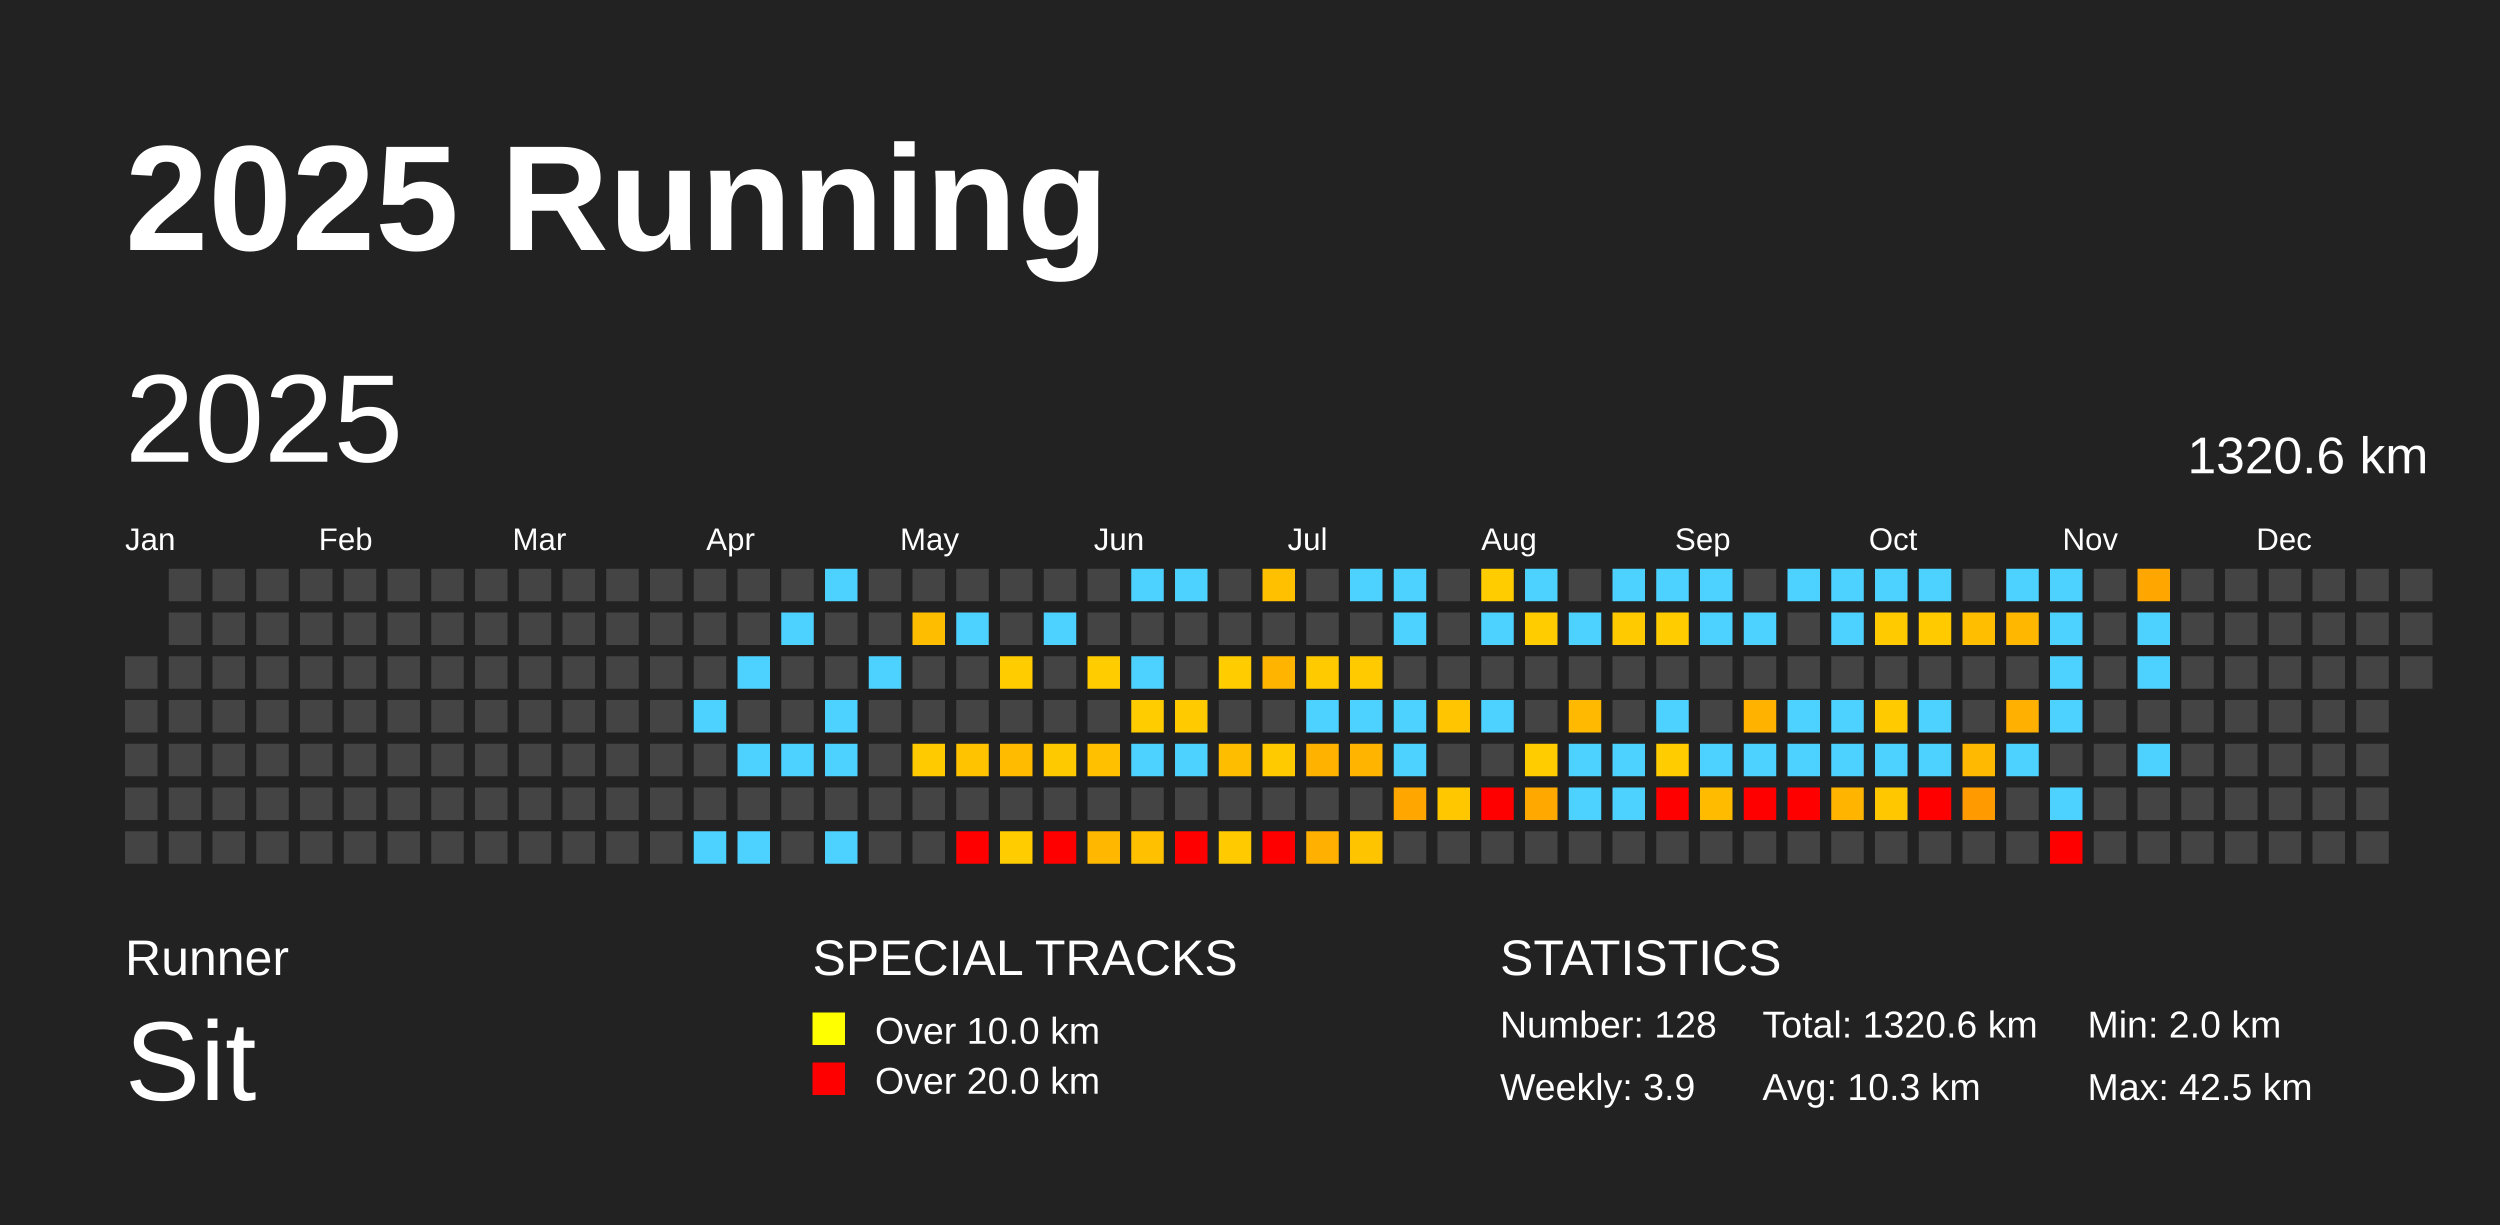
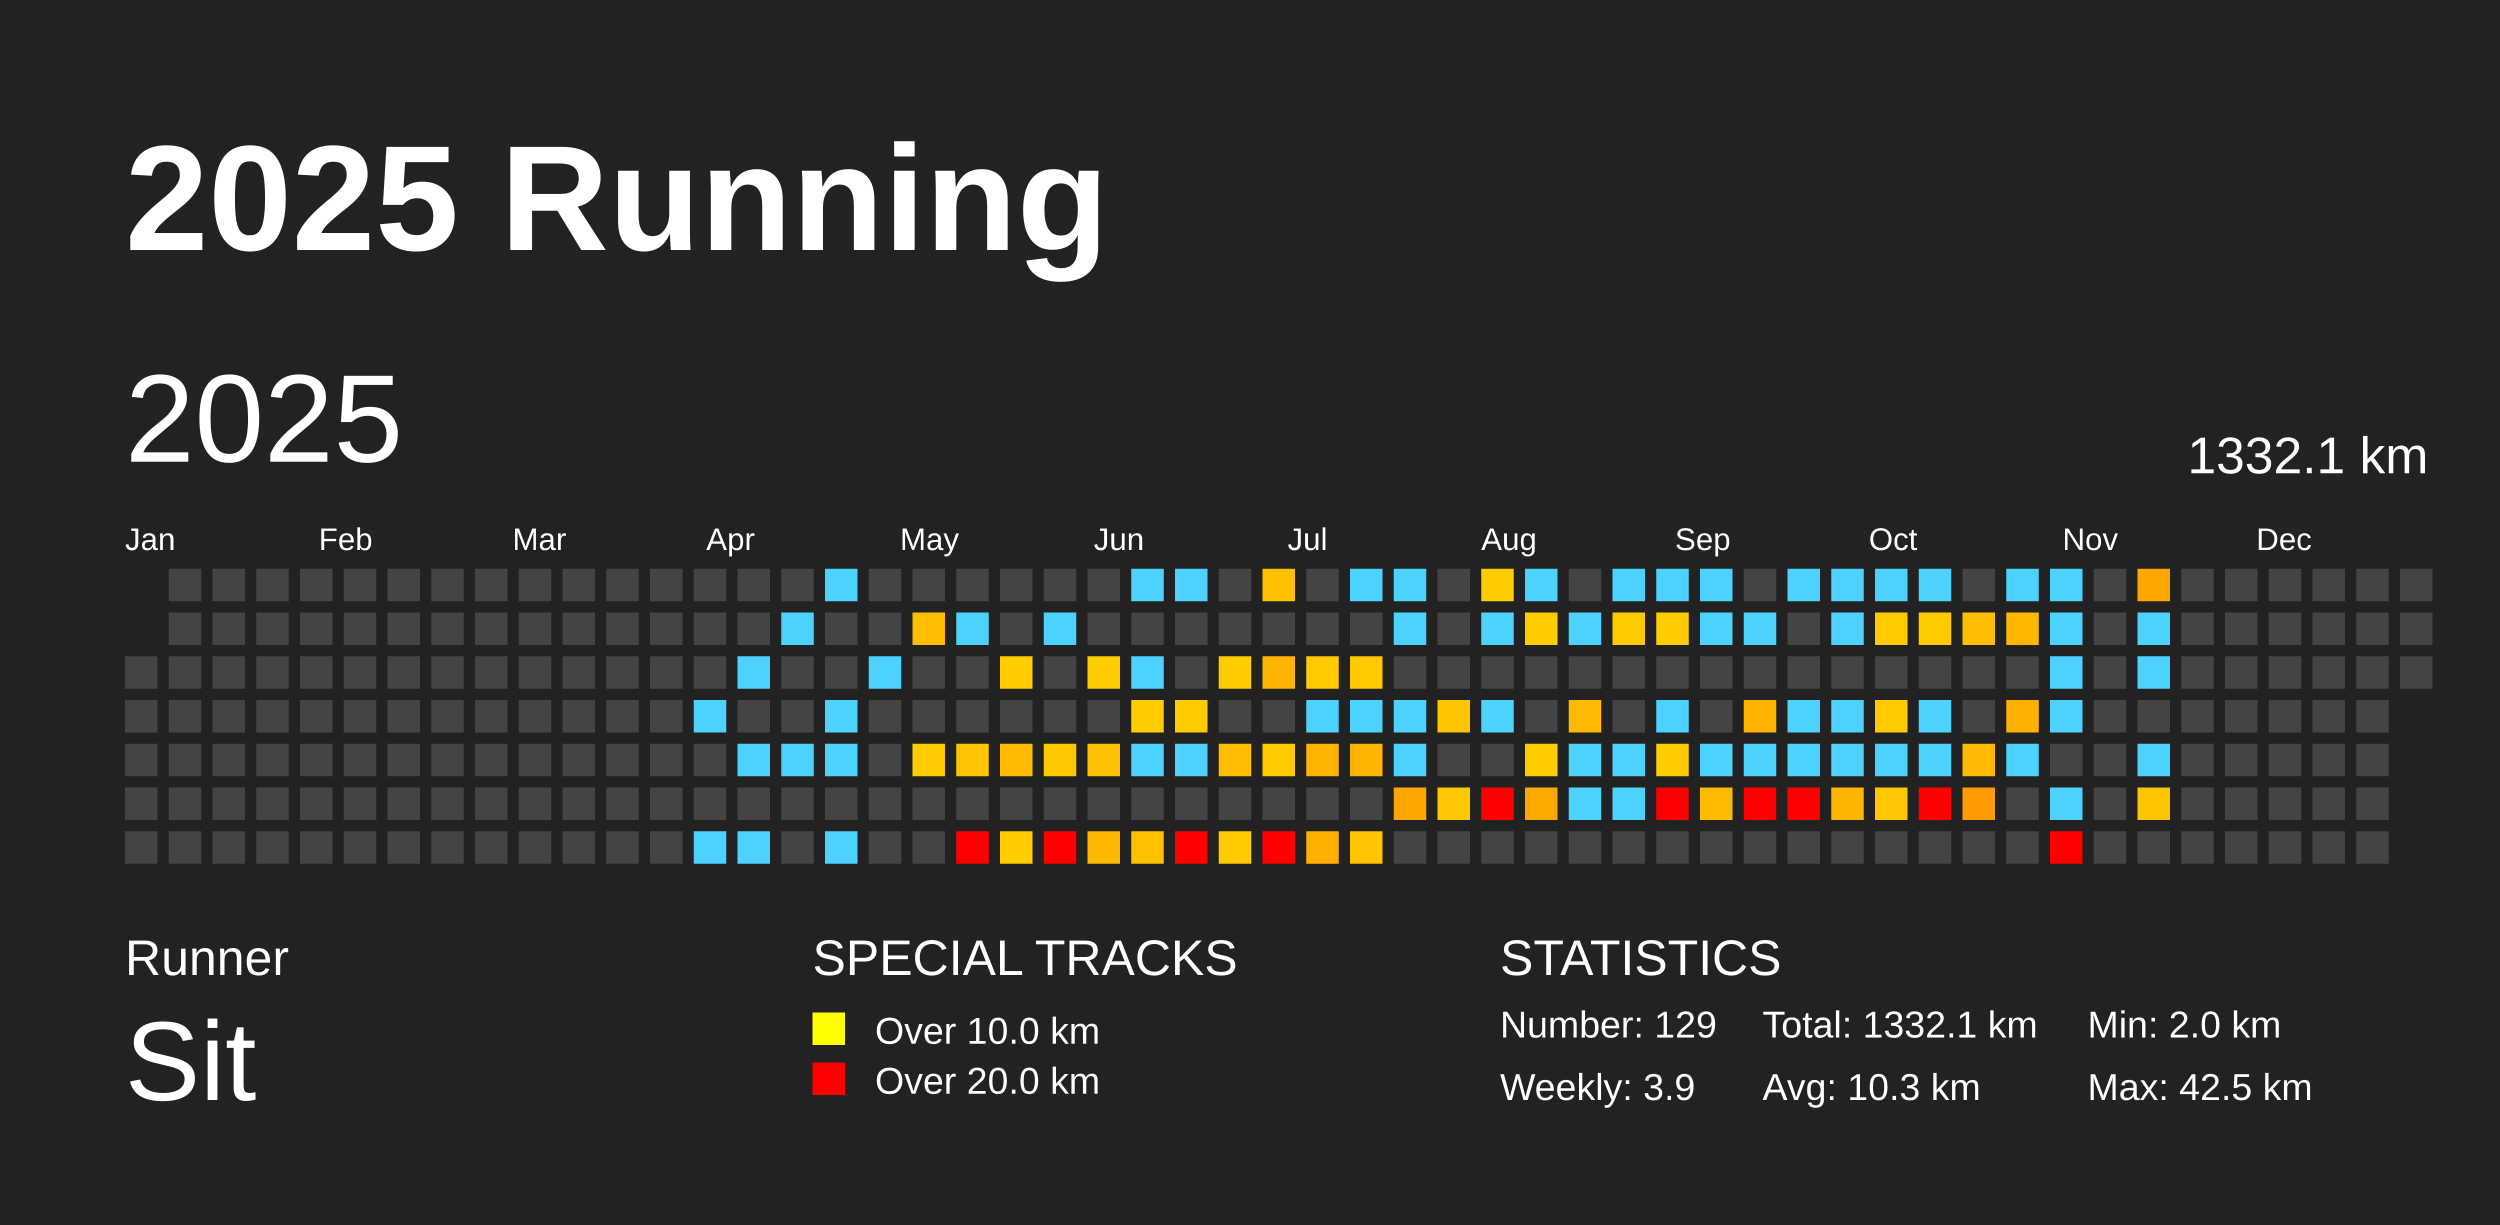
<svg xmlns="http://www.w3.org/2000/svg" baseProfile="full" height="98mm" version="1.1" viewBox="0,0,200,98" width="200mm">
  <defs />
  <rect fill="#222222" height="98" width="200" x="0" y="0" />
  <text fill="#FFFFFF" style="font-size:12px; font-family:Arial; font-weight:bold;" x="10" y="20">2025 Running</text>
  <text fill="#FFFFFF" style="font-size:4px; font-family:Arial" x="10" y="78">Runner</text>
  <text fill="#FFFFFF" style="font-size:9px; font-family:Arial" x="10" y="88">Sit</text>
  <text fill="#FFFFFF" style="font-size:4px; font-family:Arial" x="65" y="78">SPECIAL TRACKS</text>
  <rect fill="yellow" height="2.6" width="2.6" x="65" y="81" />
  <text fill="#FFFFFF" style="font-size:3px; font-family:Arial" x="70" y="83.5">Over 10.0 km</text>
  <rect fill="red" height="2.6" width="2.6" x="65" y="85" />
  <text fill="#FFFFFF" style="font-size:3px; font-family:Arial" x="70" y="87.5">Over 20.0 km</text>
  <text fill="#FFFFFF" style="font-size:4px; font-family:Arial" x="120" y="78">STATISTICS</text>
-   <text fill="#FFFFFF" style="font-size:3px; font-family:Arial" x="120" y="83">Number: 128</text>
+   <text fill="#FFFFFF" style="font-size:3px; font-family:Arial" x="120" y="83">Number: 129</text>
  <text fill="#FFFFFF" style="font-size:3px; font-family:Arial" x="120" y="88">Weekly: 3.9</text>
-   <text fill="#FFFFFF" style="font-size:3px; font-family:Arial" x="141" y="83">Total: 1320.6 km</text>
+   <text fill="#FFFFFF" style="font-size:3px; font-family:Arial" x="141" y="83">Total: 1332.1 km</text>
  <text fill="#FFFFFF" style="font-size:3px; font-family:Arial" x="141" y="88">Avg: 10.3 km</text>
  <text fill="#FFFFFF" style="font-size:3px; font-family:Arial" x="167" y="83">Min: 2.0 km</text>
  <text fill="#FFFFFF" style="font-size:3px; font-family:Arial" x="167" y="88">Max: 42.5 km</text>
  <text dominant-baseline="hanging" fill="#FFFFFF" style="font-size:10.0px; font-family:Arial;" x="10" y="30">2025</text>
-   <text dominant-baseline="hanging" fill="#FFFFFF" style="font-size:4.125px; font-family:Arial;" x="175" y="35">1320.6 km</text>
+   <text dominant-baseline="hanging" fill="#FFFFFF" style="font-size:4.125px; font-family:Arial;" x="175" y="35">1332.1 km</text>
  <text fill="#FFFFFF" style="font-size:2.5px; font-family:Arial" x="10.0" y="44">Jan</text>
  <text fill="#FFFFFF" style="font-size:2.5px; font-family:Arial" x="25.5" y="44">Feb</text>
  <text fill="#FFFFFF" style="font-size:2.5px; font-family:Arial" x="41.0" y="44">Mar</text>
  <text fill="#FFFFFF" style="font-size:2.5px; font-family:Arial" x="56.5" y="44">Apr</text>
  <text fill="#FFFFFF" style="font-size:2.5px; font-family:Arial" x="72.0" y="44">May</text>
  <text fill="#FFFFFF" style="font-size:2.5px; font-family:Arial" x="87.5" y="44">Jun</text>
  <text fill="#FFFFFF" style="font-size:2.5px; font-family:Arial" x="103.0" y="44">Jul</text>
  <text fill="#FFFFFF" style="font-size:2.5px; font-family:Arial" x="118.5" y="44">Aug</text>
  <text fill="#FFFFFF" style="font-size:2.5px; font-family:Arial" x="134.0" y="44">Sep</text>
  <text fill="#FFFFFF" style="font-size:2.5px; font-family:Arial" x="149.5" y="44">Oct</text>
  <text fill="#FFFFFF" style="font-size:2.5px; font-family:Arial" x="165.0" y="44">Nov</text>
  <text fill="#FFFFFF" style="font-size:2.5px; font-family:Arial" x="180.5" y="44">Dec</text>
  <rect fill="#444444" height="2.6" width="2.6" x="10.0" y="52.5" />
  <rect fill="#444444" height="2.6" width="2.6" x="10.0" y="56.0" />
  <rect fill="#444444" height="2.6" width="2.6" x="10.0" y="59.5" />
  <rect fill="#444444" height="2.6" width="2.6" x="10.0" y="63.0" />
  <rect fill="#444444" height="2.6" width="2.6" x="10.0" y="66.5" />
  <rect fill="#444444" height="2.6" width="2.6" x="13.5" y="45.5" />
  <rect fill="#444444" height="2.6" width="2.6" x="13.5" y="49.0" />
  <rect fill="#444444" height="2.6" width="2.6" x="13.5" y="52.5" />
  <rect fill="#444444" height="2.6" width="2.6" x="13.5" y="56.0" />
  <rect fill="#444444" height="2.6" width="2.6" x="13.5" y="59.5" />
  <rect fill="#444444" height="2.6" width="2.6" x="13.5" y="63.0" />
  <rect fill="#444444" height="2.6" width="2.6" x="13.5" y="66.5" />
  <rect fill="#444444" height="2.6" width="2.6" x="17.0" y="45.5" />
  <rect fill="#444444" height="2.6" width="2.6" x="17.0" y="49.0" />
  <rect fill="#444444" height="2.6" width="2.6" x="17.0" y="52.5" />
  <rect fill="#444444" height="2.6" width="2.6" x="17.0" y="56.0" />
  <rect fill="#444444" height="2.6" width="2.6" x="17.0" y="59.5" />
  <rect fill="#444444" height="2.6" width="2.6" x="17.0" y="63.0" />
  <rect fill="#444444" height="2.6" width="2.6" x="17.0" y="66.5" />
  <rect fill="#444444" height="2.6" width="2.6" x="20.5" y="45.5" />
  <rect fill="#444444" height="2.6" width="2.6" x="20.5" y="49.0" />
  <rect fill="#444444" height="2.6" width="2.6" x="20.5" y="52.5" />
  <rect fill="#444444" height="2.6" width="2.6" x="20.5" y="56.0" />
  <rect fill="#444444" height="2.6" width="2.6" x="20.5" y="59.5" />
  <rect fill="#444444" height="2.6" width="2.6" x="20.5" y="63.0" />
  <rect fill="#444444" height="2.6" width="2.6" x="20.5" y="66.5" />
  <rect fill="#444444" height="2.6" width="2.6" x="24.0" y="45.5" />
  <rect fill="#444444" height="2.6" width="2.6" x="24.0" y="49.0" />
  <rect fill="#444444" height="2.6" width="2.6" x="24.0" y="52.5" />
  <rect fill="#444444" height="2.6" width="2.6" x="24.0" y="56.0" />
  <rect fill="#444444" height="2.6" width="2.6" x="24.0" y="59.5" />
  <rect fill="#444444" height="2.6" width="2.6" x="24.0" y="63.0" />
  <rect fill="#444444" height="2.6" width="2.6" x="24.0" y="66.5" />
  <rect fill="#444444" height="2.6" width="2.6" x="27.5" y="45.5" />
  <rect fill="#444444" height="2.6" width="2.6" x="27.5" y="49.0" />
  <rect fill="#444444" height="2.6" width="2.6" x="27.5" y="52.5" />
  <rect fill="#444444" height="2.6" width="2.6" x="27.5" y="56.0" />
  <rect fill="#444444" height="2.6" width="2.6" x="27.5" y="59.5" />
  <rect fill="#444444" height="2.6" width="2.6" x="27.5" y="63.0" />
  <rect fill="#444444" height="2.6" width="2.6" x="27.5" y="66.5" />
  <rect fill="#444444" height="2.6" width="2.6" x="31.0" y="45.5" />
  <rect fill="#444444" height="2.6" width="2.6" x="31.0" y="49.0" />
  <rect fill="#444444" height="2.6" width="2.6" x="31.0" y="52.5" />
  <rect fill="#444444" height="2.6" width="2.6" x="31.0" y="56.0" />
  <rect fill="#444444" height="2.6" width="2.6" x="31.0" y="59.5" />
  <rect fill="#444444" height="2.6" width="2.6" x="31.0" y="63.0" />
  <rect fill="#444444" height="2.6" width="2.6" x="31.0" y="66.5" />
  <rect fill="#444444" height="2.6" width="2.6" x="34.5" y="45.5" />
  <rect fill="#444444" height="2.6" width="2.6" x="34.5" y="49.0" />
  <rect fill="#444444" height="2.6" width="2.6" x="34.5" y="52.5" />
  <rect fill="#444444" height="2.6" width="2.6" x="34.5" y="56.0" />
  <rect fill="#444444" height="2.6" width="2.6" x="34.5" y="59.5" />
  <rect fill="#444444" height="2.6" width="2.6" x="34.5" y="63.0" />
  <rect fill="#444444" height="2.6" width="2.6" x="34.5" y="66.5" />
  <rect fill="#444444" height="2.6" width="2.6" x="38.0" y="45.5" />
  <rect fill="#444444" height="2.6" width="2.6" x="38.0" y="49.0" />
  <rect fill="#444444" height="2.6" width="2.6" x="38.0" y="52.5" />
  <rect fill="#444444" height="2.6" width="2.6" x="38.0" y="56.0" />
  <rect fill="#444444" height="2.6" width="2.6" x="38.0" y="59.5" />
  <rect fill="#444444" height="2.6" width="2.6" x="38.0" y="63.0" />
  <rect fill="#444444" height="2.6" width="2.6" x="38.0" y="66.5" />
  <rect fill="#444444" height="2.6" width="2.6" x="41.5" y="45.5" />
  <rect fill="#444444" height="2.6" width="2.6" x="41.5" y="49.0" />
  <rect fill="#444444" height="2.6" width="2.6" x="41.5" y="52.5" />
  <rect fill="#444444" height="2.6" width="2.6" x="41.5" y="56.0" />
  <rect fill="#444444" height="2.6" width="2.6" x="41.5" y="59.5" />
  <rect fill="#444444" height="2.6" width="2.6" x="41.5" y="63.0" />
  <rect fill="#444444" height="2.6" width="2.6" x="41.5" y="66.5" />
  <rect fill="#444444" height="2.6" width="2.6" x="45.0" y="45.5" />
  <rect fill="#444444" height="2.6" width="2.6" x="45.0" y="49.0" />
  <rect fill="#444444" height="2.6" width="2.6" x="45.0" y="52.5" />
  <rect fill="#444444" height="2.6" width="2.6" x="45.0" y="56.0" />
  <rect fill="#444444" height="2.6" width="2.6" x="45.0" y="59.5" />
  <rect fill="#444444" height="2.6" width="2.6" x="45.0" y="63.0" />
  <rect fill="#444444" height="2.6" width="2.6" x="45.0" y="66.5" />
  <rect fill="#444444" height="2.6" width="2.6" x="48.5" y="45.5" />
  <rect fill="#444444" height="2.6" width="2.6" x="48.5" y="49.0" />
  <rect fill="#444444" height="2.6" width="2.6" x="48.5" y="52.5" />
  <rect fill="#444444" height="2.6" width="2.6" x="48.5" y="56.0" />
  <rect fill="#444444" height="2.6" width="2.6" x="48.5" y="59.5" />
  <rect fill="#444444" height="2.6" width="2.6" x="48.5" y="63.0" />
  <rect fill="#444444" height="2.6" width="2.6" x="48.5" y="66.5" />
  <rect fill="#444444" height="2.6" width="2.6" x="52.0" y="45.5" />
  <rect fill="#444444" height="2.6" width="2.6" x="52.0" y="49.0" />
  <rect fill="#444444" height="2.6" width="2.6" x="52.0" y="52.5" />
  <rect fill="#444444" height="2.6" width="2.6" x="52.0" y="56.0" />
  <rect fill="#444444" height="2.6" width="2.6" x="52.0" y="59.5" />
  <rect fill="#444444" height="2.6" width="2.6" x="52.0" y="63.0" />
  <rect fill="#444444" height="2.6" width="2.6" x="52.0" y="66.5" />
  <rect fill="#444444" height="2.6" width="2.6" x="55.5" y="45.5" />
  <rect fill="#444444" height="2.6" width="2.6" x="55.5" y="49.0" />
  <rect fill="#444444" height="2.6" width="2.6" x="55.5" y="52.5" />
  <rect fill="#4dd2ff" height="2.6" width="2.6" x="55.5" y="56.0" />
  <rect fill="#444444" height="2.6" width="2.6" x="55.5" y="59.5" />
  <rect fill="#444444" height="2.6" width="2.6" x="55.5" y="63.0" />
  <rect fill="#4dd2ff" height="2.6" width="2.6" x="55.5" y="66.5" />
  <rect fill="#444444" height="2.6" width="2.6" x="59.0" y="45.5" />
  <rect fill="#444444" height="2.6" width="2.6" x="59.0" y="49.0" />
  <rect fill="#4dd2ff" height="2.6" width="2.6" x="59.0" y="52.5" />
  <rect fill="#444444" height="2.6" width="2.6" x="59.0" y="56.0" />
  <rect fill="#4dd2ff" height="2.6" width="2.6" x="59.0" y="59.5" />
  <rect fill="#444444" height="2.6" width="2.6" x="59.0" y="63.0" />
  <rect fill="#4dd2ff" height="2.6" width="2.6" x="59.0" y="66.5" />
  <rect fill="#444444" height="2.6" width="2.6" x="62.5" y="45.5" />
  <rect fill="#4dd2ff" height="2.6" width="2.6" x="62.5" y="49.0" />
  <rect fill="#444444" height="2.6" width="2.6" x="62.5" y="52.5" />
  <rect fill="#444444" height="2.6" width="2.6" x="62.5" y="56.0" />
  <rect fill="#4dd2ff" height="2.6" width="2.6" x="62.5" y="59.5" />
  <rect fill="#444444" height="2.6" width="2.6" x="62.5" y="63.0" />
  <rect fill="#444444" height="2.6" width="2.6" x="62.5" y="66.5" />
  <rect fill="#4dd2ff" height="2.6" width="2.6" x="66.0" y="45.5" />
  <rect fill="#444444" height="2.6" width="2.6" x="66.0" y="49.0" />
  <rect fill="#444444" height="2.6" width="2.6" x="66.0" y="52.5" />
  <rect fill="#4dd2ff" height="2.6" width="2.6" x="66.0" y="56.0" />
  <rect fill="#4dd2ff" height="2.6" width="2.6" x="66.0" y="59.5" />
  <rect fill="#444444" height="2.6" width="2.6" x="66.0" y="63.0" />
  <rect fill="#4dd2ff" height="2.6" width="2.6" x="66.0" y="66.5" />
  <rect fill="#444444" height="2.6" width="2.6" x="69.5" y="45.5" />
  <rect fill="#444444" height="2.6" width="2.6" x="69.5" y="49.0" />
  <rect fill="#4dd2ff" height="2.6" width="2.6" x="69.5" y="52.5" />
  <rect fill="#444444" height="2.6" width="2.6" x="69.5" y="56.0" />
  <rect fill="#444444" height="2.6" width="2.6" x="69.5" y="59.5" />
  <rect fill="#444444" height="2.6" width="2.6" x="69.5" y="63.0" />
  <rect fill="#444444" height="2.6" width="2.6" x="69.5" y="66.5" />
  <rect fill="#444444" height="2.6" width="2.6" x="73.0" y="45.5" />
  <rect fill="#ffbd00" height="2.6" width="2.6" x="73.0" y="49.0" />
  <rect fill="#444444" height="2.6" width="2.6" x="73.0" y="52.5" />
  <rect fill="#444444" height="2.6" width="2.6" x="73.0" y="56.0" />
  <rect fill="#ffcb00" height="2.6" width="2.6" x="73.0" y="59.5" />
  <rect fill="#444444" height="2.6" width="2.6" x="73.0" y="63.0" />
  <rect fill="#444444" height="2.6" width="2.6" x="73.0" y="66.5" />
  <rect fill="#444444" height="2.6" width="2.6" x="76.5" y="45.5" />
  <rect fill="#4dd2ff" height="2.6" width="2.6" x="76.5" y="49.0" />
  <rect fill="#444444" height="2.6" width="2.6" x="76.5" y="52.5" />
  <rect fill="#444444" height="2.6" width="2.6" x="76.5" y="56.0" />
  <rect fill="#ffc300" height="2.6" width="2.6" x="76.5" y="59.5" />
  <rect fill="#444444" height="2.6" width="2.6" x="76.5" y="63.0" />
  <rect fill="red" height="2.6" width="2.6" x="76.5" y="66.5" />
  <rect fill="#444444" height="2.6" width="2.6" x="80.0" y="45.5" />
  <rect fill="#444444" height="2.6" width="2.6" x="80.0" y="49.0" />
  <rect fill="#ffcc00" height="2.6" width="2.6" x="80.0" y="52.5" />
  <rect fill="#444444" height="2.6" width="2.6" x="80.0" y="56.0" />
  <rect fill="#ffbb00" height="2.6" width="2.6" x="80.0" y="59.5" />
  <rect fill="#444444" height="2.6" width="2.6" x="80.0" y="63.0" />
  <rect fill="#ffcc00" height="2.6" width="2.6" x="80.0" y="66.5" />
  <rect fill="#444444" height="2.6" width="2.6" x="83.5" y="45.5" />
  <rect fill="#4dd2ff" height="2.6" width="2.6" x="83.5" y="49.0" />
  <rect fill="#444444" height="2.6" width="2.6" x="83.5" y="52.5" />
  <rect fill="#444444" height="2.6" width="2.6" x="83.5" y="56.0" />
  <rect fill="#ffc900" height="2.6" width="2.6" x="83.5" y="59.5" />
  <rect fill="#444444" height="2.6" width="2.6" x="83.5" y="63.0" />
  <rect fill="red" height="2.6" width="2.6" x="83.5" y="66.5" />
  <rect fill="#444444" height="2.6" width="2.6" x="87.0" y="45.5" />
  <rect fill="#444444" height="2.6" width="2.6" x="87.0" y="49.0" />
  <rect fill="#ffcc00" height="2.6" width="2.6" x="87.0" y="52.5" />
  <rect fill="#444444" height="2.6" width="2.6" x="87.0" y="56.0" />
  <rect fill="#ffc000" height="2.6" width="2.6" x="87.0" y="59.5" />
  <rect fill="#444444" height="2.6" width="2.6" x="87.0" y="63.0" />
  <rect fill="#ffb700" height="2.6" width="2.6" x="87.0" y="66.5" />
  <rect fill="#4dd2ff" height="2.6" width="2.6" x="90.5" y="45.5" />
  <rect fill="#444444" height="2.6" width="2.6" x="90.5" y="49.0" />
  <rect fill="#4dd2ff" height="2.6" width="2.6" x="90.5" y="52.5" />
  <rect fill="#ffcc00" height="2.6" width="2.6" x="90.5" y="56.0" />
  <rect fill="#4dd2ff" height="2.6" width="2.6" x="90.5" y="59.5" />
  <rect fill="#444444" height="2.6" width="2.6" x="90.5" y="63.0" />
  <rect fill="#ffc000" height="2.6" width="2.6" x="90.5" y="66.5" />
  <rect fill="#4dd2ff" height="2.6" width="2.6" x="94.0" y="45.5" />
  <rect fill="#444444" height="2.6" width="2.6" x="94.0" y="49.0" />
  <rect fill="#444444" height="2.6" width="2.6" x="94.0" y="52.5" />
  <rect fill="#ffcb00" height="2.6" width="2.6" x="94.0" y="56.0" />
  <rect fill="#4dd2ff" height="2.6" width="2.6" x="94.0" y="59.5" />
  <rect fill="#444444" height="2.6" width="2.6" x="94.0" y="63.0" />
  <rect fill="red" height="2.6" width="2.6" x="94.0" y="66.5" />
  <rect fill="#444444" height="2.6" width="2.6" x="97.5" y="45.5" />
  <rect fill="#444444" height="2.6" width="2.6" x="97.5" y="49.0" />
  <rect fill="#ffcc00" height="2.6" width="2.6" x="97.5" y="52.5" />
  <rect fill="#444444" height="2.6" width="2.6" x="97.5" y="56.0" />
  <rect fill="#ffbd00" height="2.6" width="2.6" x="97.5" y="59.5" />
  <rect fill="#444444" height="2.6" width="2.6" x="97.5" y="63.0" />
  <rect fill="#ffcb00" height="2.6" width="2.6" x="97.5" y="66.5" />
  <rect fill="#ffc000" height="2.6" width="2.6" x="101.0" y="45.5" />
  <rect fill="#444444" height="2.6" width="2.6" x="101.0" y="49.0" />
  <rect fill="#ffb500" height="2.6" width="2.6" x="101.0" y="52.5" />
  <rect fill="#444444" height="2.6" width="2.6" x="101.0" y="56.0" />
  <rect fill="#ffca00" height="2.6" width="2.6" x="101.0" y="59.5" />
  <rect fill="#444444" height="2.6" width="2.6" x="101.0" y="63.0" />
  <rect fill="red" height="2.6" width="2.6" x="101.0" y="66.5" />
  <rect fill="#444444" height="2.6" width="2.6" x="104.5" y="45.5" />
  <rect fill="#444444" height="2.6" width="2.6" x="104.5" y="49.0" />
  <rect fill="#ffca00" height="2.6" width="2.6" x="104.5" y="52.5" />
  <rect fill="#4dd2ff" height="2.6" width="2.6" x="104.5" y="56.0" />
  <rect fill="#ffb200" height="2.6" width="2.6" x="104.5" y="59.5" />
  <rect fill="#444444" height="2.6" width="2.6" x="104.5" y="63.0" />
  <rect fill="#ffb000" height="2.6" width="2.6" x="104.5" y="66.5" />
  <rect fill="#4dd2ff" height="2.6" width="2.6" x="108.0" y="45.5" />
  <rect fill="#444444" height="2.6" width="2.6" x="108.0" y="49.0" />
  <rect fill="#ffca00" height="2.6" width="2.6" x="108.0" y="52.5" />
  <rect fill="#4dd2ff" height="2.6" width="2.6" x="108.0" y="56.0" />
  <rect fill="#ffb500" height="2.6" width="2.6" x="108.0" y="59.5" />
  <rect fill="#444444" height="2.6" width="2.6" x="108.0" y="63.0" />
  <rect fill="#ffc400" height="2.6" width="2.6" x="108.0" y="66.5" />
  <rect fill="#4dd2ff" height="2.6" width="2.6" x="111.5" y="45.5" />
  <rect fill="#4dd2ff" height="2.6" width="2.6" x="111.5" y="49.0" />
  <rect fill="#444444" height="2.6" width="2.6" x="111.5" y="52.5" />
  <rect fill="#4dd2ff" height="2.6" width="2.6" x="111.5" y="56.0" />
  <rect fill="#4dd2ff" height="2.6" width="2.6" x="111.5" y="59.5" />
  <rect fill="#ffa600" height="2.6" width="2.6" x="111.5" y="63.0" />
  <rect fill="#444444" height="2.6" width="2.6" x="111.5" y="66.5" />
  <rect fill="#444444" height="2.6" width="2.6" x="115.0" y="45.5" />
  <rect fill="#444444" height="2.6" width="2.6" x="115.0" y="49.0" />
  <rect fill="#444444" height="2.6" width="2.6" x="115.0" y="52.5" />
  <rect fill="#ffc500" height="2.6" width="2.6" x="115.0" y="56.0" />
  <rect fill="#444444" height="2.6" width="2.6" x="115.0" y="59.5" />
  <rect fill="#ffc700" height="2.6" width="2.6" x="115.0" y="63.0" />
  <rect fill="#444444" height="2.6" width="2.6" x="115.0" y="66.5" />
  <rect fill="#ffcc00" height="2.6" width="2.6" x="118.5" y="45.5" />
  <rect fill="#4dd2ff" height="2.6" width="2.6" x="118.5" y="49.0" />
  <rect fill="#444444" height="2.6" width="2.6" x="118.5" y="52.5" />
  <rect fill="#4dd2ff" height="2.6" width="2.6" x="118.5" y="56.0" />
  <rect fill="#444444" height="2.6" width="2.6" x="118.5" y="59.5" />
  <rect fill="red" height="2.6" width="2.6" x="118.5" y="63.0" />
  <rect fill="#444444" height="2.6" width="2.6" x="118.5" y="66.5" />
  <rect fill="#4dd2ff" height="2.6" width="2.6" x="122.0" y="45.5" />
  <rect fill="#ffcc00" height="2.6" width="2.6" x="122.0" y="49.0" />
  <rect fill="#444444" height="2.6" width="2.6" x="122.0" y="52.5" />
  <rect fill="#444444" height="2.6" width="2.6" x="122.0" y="56.0" />
  <rect fill="#ffcc00" height="2.6" width="2.6" x="122.0" y="59.5" />
  <rect fill="#ffa800" height="2.6" width="2.6" x="122.0" y="63.0" />
  <rect fill="#444444" height="2.6" width="2.6" x="122.0" y="66.5" />
  <rect fill="#444444" height="2.6" width="2.6" x="125.5" y="45.5" />
  <rect fill="#4dd2ff" height="2.6" width="2.6" x="125.5" y="49.0" />
  <rect fill="#444444" height="2.6" width="2.6" x="125.5" y="52.5" />
  <rect fill="#ffb900" height="2.6" width="2.6" x="125.5" y="56.0" />
  <rect fill="#4dd2ff" height="2.6" width="2.6" x="125.5" y="59.5" />
  <rect fill="#4dd2ff" height="2.6" width="2.6" x="125.5" y="63.0" />
  <rect fill="#444444" height="2.6" width="2.6" x="125.5" y="66.5" />
  <rect fill="#4dd2ff" height="2.6" width="2.6" x="129.0" y="45.5" />
  <rect fill="#ffcb00" height="2.6" width="2.6" x="129.0" y="49.0" />
  <rect fill="#444444" height="2.6" width="2.6" x="129.0" y="52.5" />
  <rect fill="#444444" height="2.6" width="2.6" x="129.0" y="56.0" />
  <rect fill="#4dd2ff" height="2.6" width="2.6" x="129.0" y="59.5" />
  <rect fill="#4dd2ff" height="2.6" width="2.6" x="129.0" y="63.0" />
  <rect fill="#444444" height="2.6" width="2.6" x="129.0" y="66.5" />
  <rect fill="#4dd2ff" height="2.6" width="2.6" x="132.5" y="45.5" />
  <rect fill="#ffcc00" height="2.6" width="2.6" x="132.5" y="49.0" />
  <rect fill="#444444" height="2.6" width="2.6" x="132.5" y="52.5" />
  <rect fill="#4dd2ff" height="2.6" width="2.6" x="132.5" y="56.0" />
  <rect fill="#ffcc00" height="2.6" width="2.6" x="132.5" y="59.5" />
  <rect fill="red" height="2.6" width="2.6" x="132.5" y="63.0" />
  <rect fill="#444444" height="2.6" width="2.6" x="132.5" y="66.5" />
  <rect fill="#4dd2ff" height="2.6" width="2.6" x="136.0" y="45.5" />
  <rect fill="#4dd2ff" height="2.6" width="2.6" x="136.0" y="49.0" />
  <rect fill="#444444" height="2.6" width="2.6" x="136.0" y="52.5" />
  <rect fill="#444444" height="2.6" width="2.6" x="136.0" y="56.0" />
  <rect fill="#4dd2ff" height="2.6" width="2.6" x="136.0" y="59.5" />
  <rect fill="#ffbb00" height="2.6" width="2.6" x="136.0" y="63.0" />
  <rect fill="#444444" height="2.6" width="2.6" x="136.0" y="66.5" />
  <rect fill="#444444" height="2.6" width="2.6" x="139.5" y="45.5" />
  <rect fill="#4dd2ff" height="2.6" width="2.6" x="139.5" y="49.0" />
  <rect fill="#444444" height="2.6" width="2.6" x="139.5" y="52.5" />
  <rect fill="#ffb200" height="2.6" width="2.6" x="139.5" y="56.0" />
  <rect fill="#4dd2ff" height="2.6" width="2.6" x="139.5" y="59.5" />
  <rect fill="red" height="2.6" width="2.6" x="139.5" y="63.0" />
  <rect fill="#444444" height="2.6" width="2.6" x="139.5" y="66.5" />
  <rect fill="#4dd2ff" height="2.6" width="2.6" x="143.0" y="45.5" />
  <rect fill="#444444" height="2.6" width="2.6" x="143.0" y="49.0" />
  <rect fill="#444444" height="2.6" width="2.6" x="143.0" y="52.5" />
  <rect fill="#4dd2ff" height="2.6" width="2.6" x="143.0" y="56.0" />
  <rect fill="#4dd2ff" height="2.6" width="2.6" x="143.0" y="59.5" />
  <rect fill="red" height="2.6" width="2.6" x="143.0" y="63.0" />
  <rect fill="#444444" height="2.6" width="2.6" x="143.0" y="66.5" />
  <rect fill="#4dd2ff" height="2.6" width="2.6" x="146.5" y="45.5" />
  <rect fill="#4dd2ff" height="2.6" width="2.6" x="146.5" y="49.0" />
  <rect fill="#444444" height="2.6" width="2.6" x="146.5" y="52.5" />
  <rect fill="#4dd2ff" height="2.6" width="2.6" x="146.5" y="56.0" />
  <rect fill="#4dd2ff" height="2.6" width="2.6" x="146.5" y="59.5" />
  <rect fill="#ffb500" height="2.6" width="2.6" x="146.5" y="63.0" />
  <rect fill="#444444" height="2.6" width="2.6" x="146.5" y="66.5" />
  <rect fill="#4dd2ff" height="2.6" width="2.6" x="150.0" y="45.5" />
  <rect fill="#ffcb00" height="2.6" width="2.6" x="150.0" y="49.0" />
  <rect fill="#444444" height="2.6" width="2.6" x="150.0" y="52.5" />
  <rect fill="#ffca00" height="2.6" width="2.6" x="150.0" y="56.0" />
  <rect fill="#4dd2ff" height="2.6" width="2.6" x="150.0" y="59.5" />
  <rect fill="#ffc700" height="2.6" width="2.6" x="150.0" y="63.0" />
  <rect fill="#444444" height="2.6" width="2.6" x="150.0" y="66.5" />
  <rect fill="#4dd2ff" height="2.6" width="2.6" x="153.5" y="45.5" />
  <rect fill="#ffcb00" height="2.6" width="2.6" x="153.5" y="49.0" />
  <rect fill="#444444" height="2.6" width="2.6" x="153.5" y="52.5" />
  <rect fill="#4dd2ff" height="2.6" width="2.6" x="153.5" y="56.0" />
  <rect fill="#4dd2ff" height="2.6" width="2.6" x="153.5" y="59.5" />
  <rect fill="red" height="2.6" width="2.6" x="153.5" y="63.0" />
  <rect fill="#444444" height="2.6" width="2.6" x="153.5" y="66.5" />
  <rect fill="#444444" height="2.6" width="2.6" x="157.0" y="45.5" />
  <rect fill="#ffbf00" height="2.6" width="2.6" x="157.0" y="49.0" />
  <rect fill="#444444" height="2.6" width="2.6" x="157.0" y="52.5" />
  <rect fill="#444444" height="2.6" width="2.6" x="157.0" y="56.0" />
  <rect fill="#ffb900" height="2.6" width="2.6" x="157.0" y="59.5" />
  <rect fill="#ff9b00" height="2.6" width="2.6" x="157.0" y="63.0" />
  <rect fill="#444444" height="2.6" width="2.6" x="157.0" y="66.5" />
  <rect fill="#4dd2ff" height="2.6" width="2.6" x="160.5" y="45.5" />
  <rect fill="#ffb700" height="2.6" width="2.6" x="160.5" y="49.0" />
  <rect fill="#444444" height="2.6" width="2.6" x="160.5" y="52.5" />
  <rect fill="#ffb000" height="2.6" width="2.6" x="160.5" y="56.0" />
  <rect fill="#4dd2ff" height="2.6" width="2.6" x="160.5" y="59.5" />
  <rect fill="#444444" height="2.6" width="2.6" x="160.5" y="63.0" />
  <rect fill="#444444" height="2.6" width="2.6" x="160.5" y="66.5" />
  <rect fill="#4dd2ff" height="2.6" width="2.6" x="164.0" y="45.5" />
  <rect fill="#4dd2ff" height="2.6" width="2.6" x="164.0" y="49.0" />
  <rect fill="#4dd2ff" height="2.6" width="2.6" x="164.0" y="52.5" />
  <rect fill="#4dd2ff" height="2.6" width="2.6" x="164.0" y="56.0" />
  <rect fill="#444444" height="2.6" width="2.6" x="164.0" y="59.5" />
  <rect fill="#4dd2ff" height="2.6" width="2.6" x="164.0" y="63.0" />
  <rect fill="red" height="2.6" width="2.6" x="164.0" y="66.5" />
  <rect fill="#444444" height="2.6" width="2.6" x="167.5" y="45.5" />
  <rect fill="#444444" height="2.6" width="2.6" x="167.5" y="49.0" />
  <rect fill="#444444" height="2.6" width="2.6" x="167.5" y="52.5" />
  <rect fill="#444444" height="2.6" width="2.6" x="167.5" y="56.0" />
  <rect fill="#444444" height="2.6" width="2.6" x="167.5" y="59.5" />
  <rect fill="#444444" height="2.6" width="2.6" x="167.5" y="63.0" />
  <rect fill="#444444" height="2.6" width="2.6" x="167.5" y="66.5" />
  <rect fill="#ffa700" height="2.6" width="2.6" x="171.0" y="45.5" />
  <rect fill="#4dd2ff" height="2.6" width="2.6" x="171.0" y="49.0" />
  <rect fill="#4dd2ff" height="2.6" width="2.6" x="171.0" y="52.5" />
  <rect fill="#444444" height="2.6" width="2.6" x="171.0" y="56.0" />
  <rect fill="#4dd2ff" height="2.6" width="2.6" x="171.0" y="59.5" />
-   <rect fill="#444444" height="2.6" width="2.6" x="171.0" y="63.0" />
+   <rect fill="#ffc400" height="2.6" width="2.6" x="171.0" y="63.0" />
  <rect fill="#444444" height="2.6" width="2.6" x="171.0" y="66.5" />
  <rect fill="#444444" height="2.6" width="2.6" x="174.5" y="45.5" />
  <rect fill="#444444" height="2.6" width="2.6" x="174.5" y="49.0" />
  <rect fill="#444444" height="2.6" width="2.6" x="174.5" y="52.5" />
  <rect fill="#444444" height="2.6" width="2.6" x="174.5" y="56.0" />
  <rect fill="#444444" height="2.6" width="2.6" x="174.5" y="59.5" />
  <rect fill="#444444" height="2.6" width="2.6" x="174.5" y="63.0" />
  <rect fill="#444444" height="2.6" width="2.6" x="174.5" y="66.5" />
  <rect fill="#444444" height="2.6" width="2.6" x="178.0" y="45.5" />
  <rect fill="#444444" height="2.6" width="2.6" x="178.0" y="49.0" />
  <rect fill="#444444" height="2.6" width="2.6" x="178.0" y="52.5" />
  <rect fill="#444444" height="2.6" width="2.6" x="178.0" y="56.0" />
  <rect fill="#444444" height="2.6" width="2.6" x="178.0" y="59.5" />
  <rect fill="#444444" height="2.6" width="2.6" x="178.0" y="63.0" />
  <rect fill="#444444" height="2.6" width="2.6" x="178.0" y="66.5" />
  <rect fill="#444444" height="2.6" width="2.6" x="181.5" y="45.5" />
  <rect fill="#444444" height="2.6" width="2.6" x="181.5" y="49.0" />
  <rect fill="#444444" height="2.6" width="2.6" x="181.5" y="52.5" />
  <rect fill="#444444" height="2.6" width="2.6" x="181.5" y="56.0" />
  <rect fill="#444444" height="2.6" width="2.6" x="181.5" y="59.5" />
  <rect fill="#444444" height="2.6" width="2.6" x="181.5" y="63.0" />
  <rect fill="#444444" height="2.6" width="2.6" x="181.5" y="66.5" />
  <rect fill="#444444" height="2.6" width="2.6" x="185.0" y="45.5" />
  <rect fill="#444444" height="2.6" width="2.6" x="185.0" y="49.0" />
  <rect fill="#444444" height="2.6" width="2.6" x="185.0" y="52.5" />
  <rect fill="#444444" height="2.6" width="2.6" x="185.0" y="56.0" />
  <rect fill="#444444" height="2.6" width="2.6" x="185.0" y="59.5" />
  <rect fill="#444444" height="2.6" width="2.6" x="185.0" y="63.0" />
  <rect fill="#444444" height="2.6" width="2.6" x="185.0" y="66.5" />
  <rect fill="#444444" height="2.6" width="2.6" x="188.5" y="45.5" />
  <rect fill="#444444" height="2.6" width="2.6" x="188.5" y="49.0" />
  <rect fill="#444444" height="2.6" width="2.6" x="188.5" y="52.5" />
  <rect fill="#444444" height="2.6" width="2.6" x="188.5" y="56.0" />
  <rect fill="#444444" height="2.6" width="2.6" x="188.5" y="59.5" />
  <rect fill="#444444" height="2.6" width="2.6" x="188.5" y="63.0" />
  <rect fill="#444444" height="2.6" width="2.6" x="188.5" y="66.5" />
  <rect fill="#444444" height="2.6" width="2.6" x="192.0" y="45.5" />
  <rect fill="#444444" height="2.6" width="2.6" x="192.0" y="49.0" />
  <rect fill="#444444" height="2.6" width="2.6" x="192.0" y="52.5" />
</svg>
